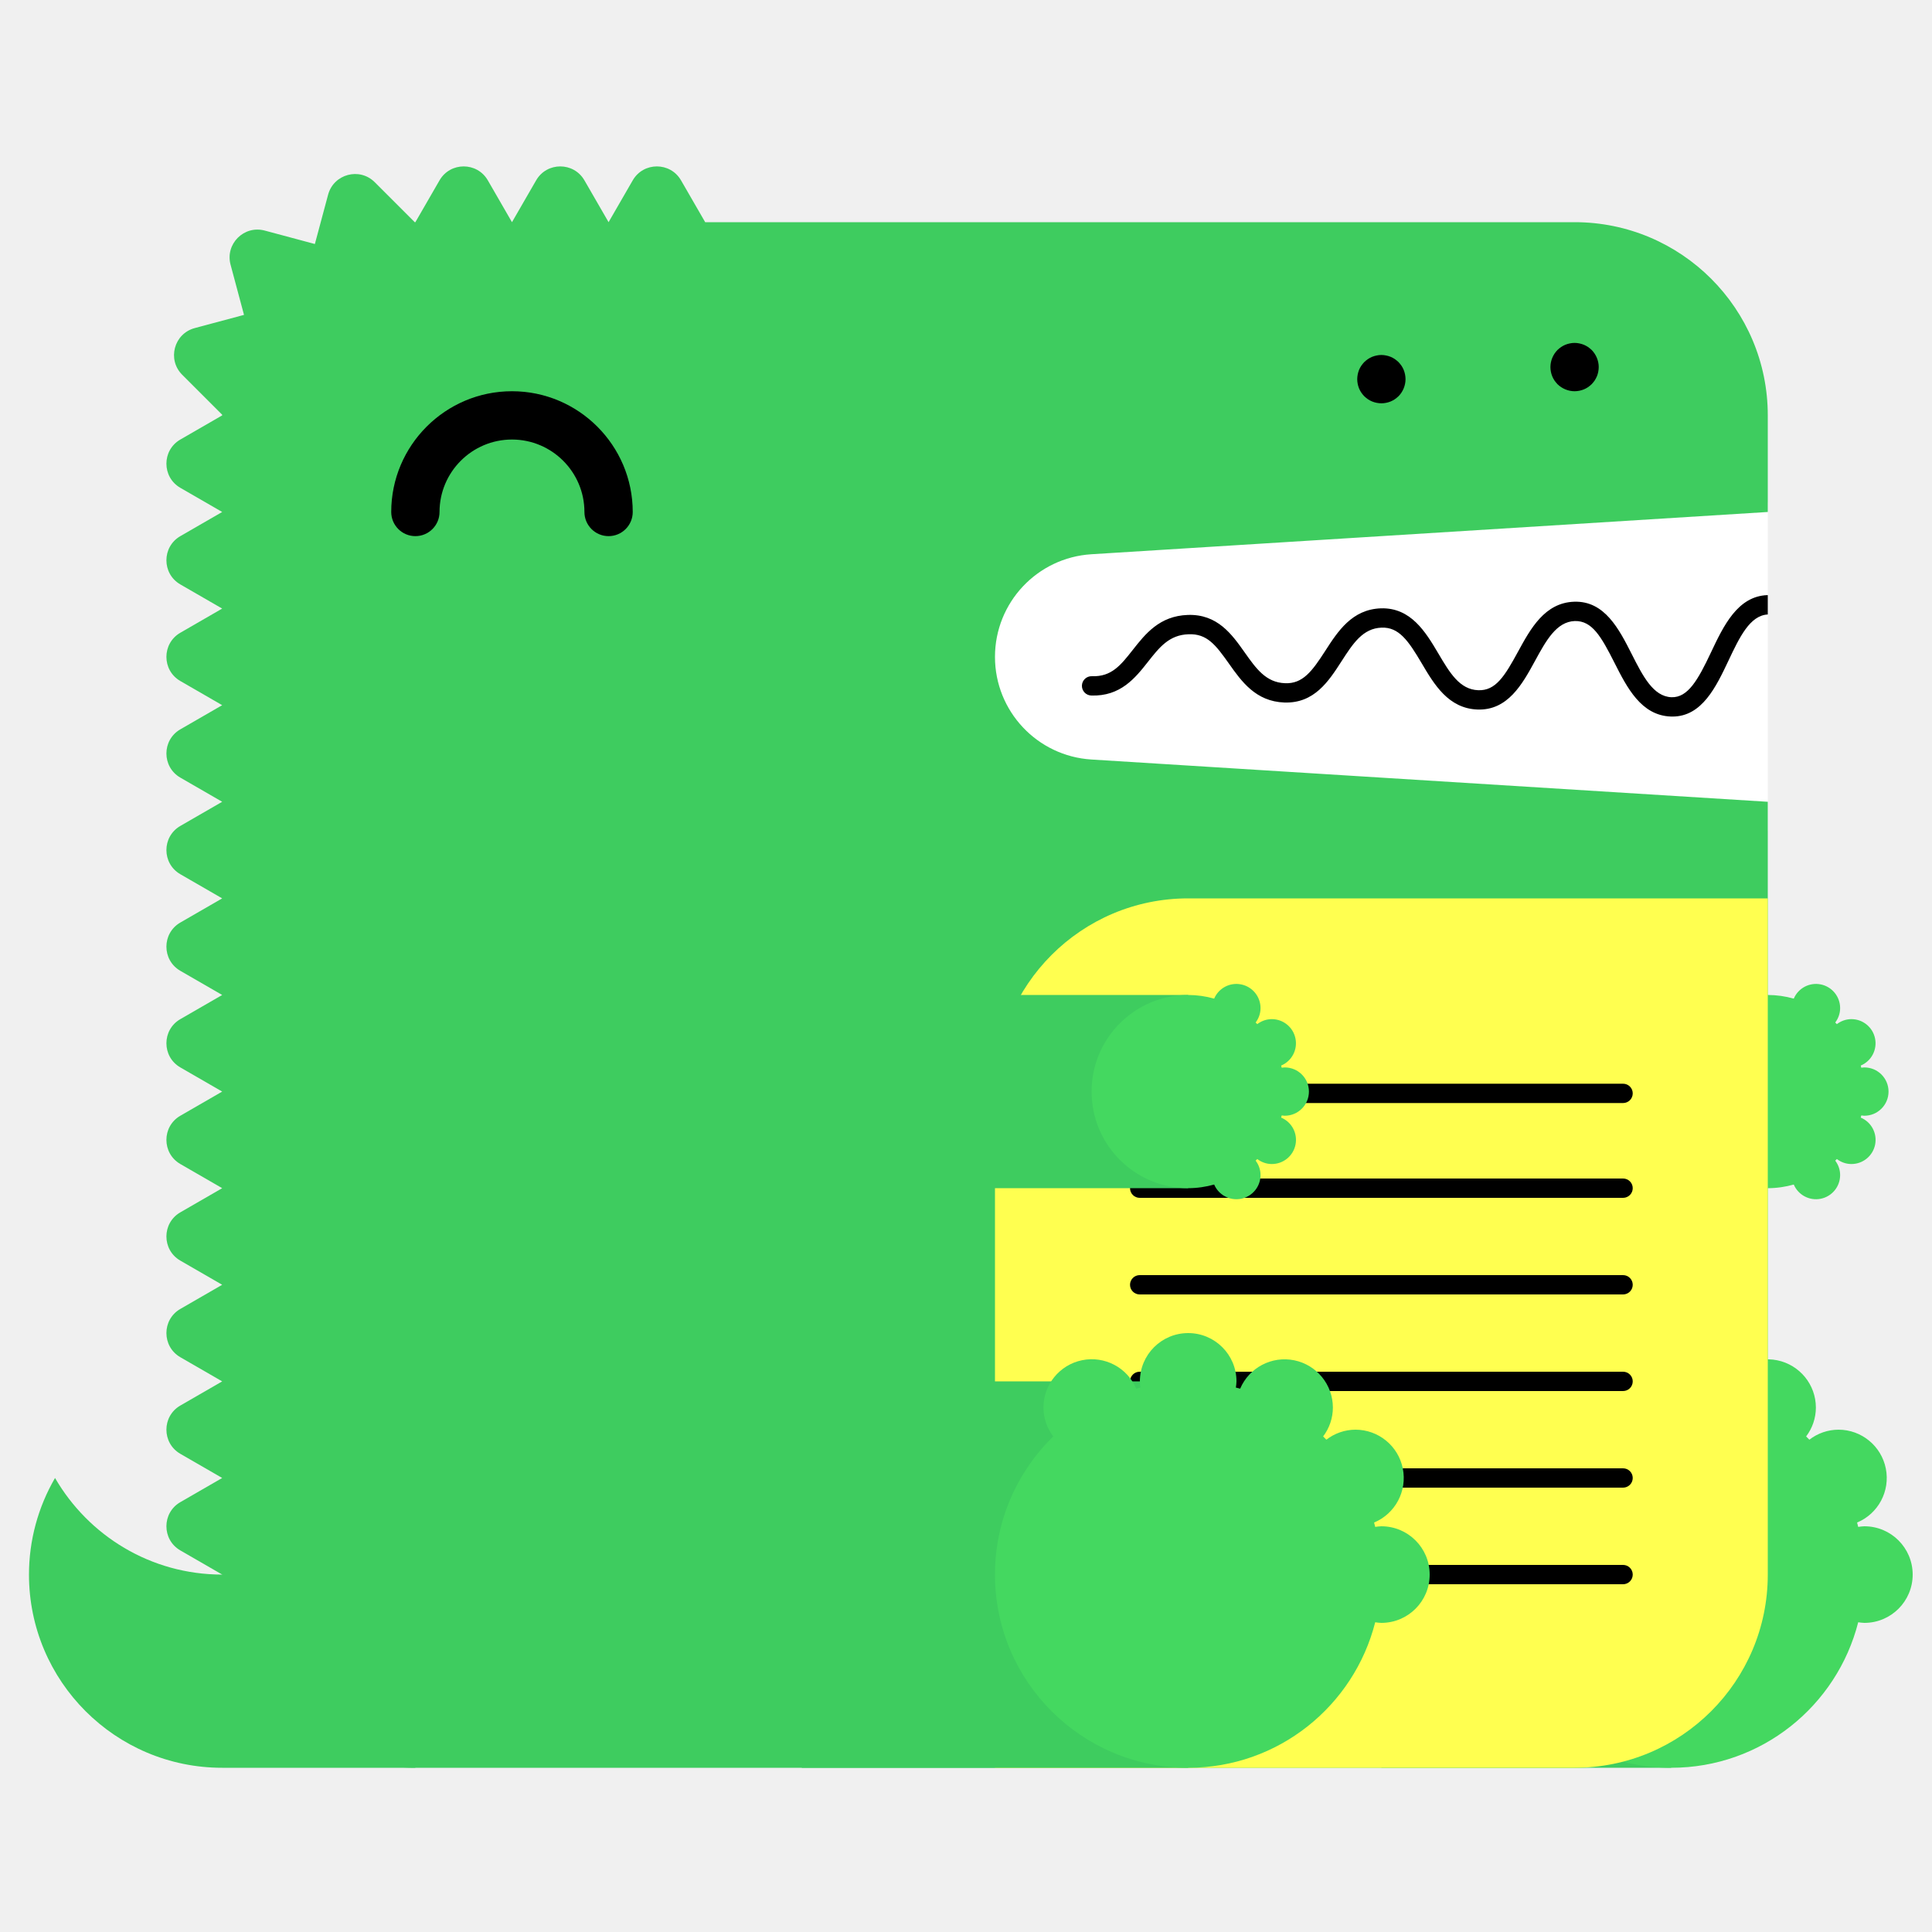
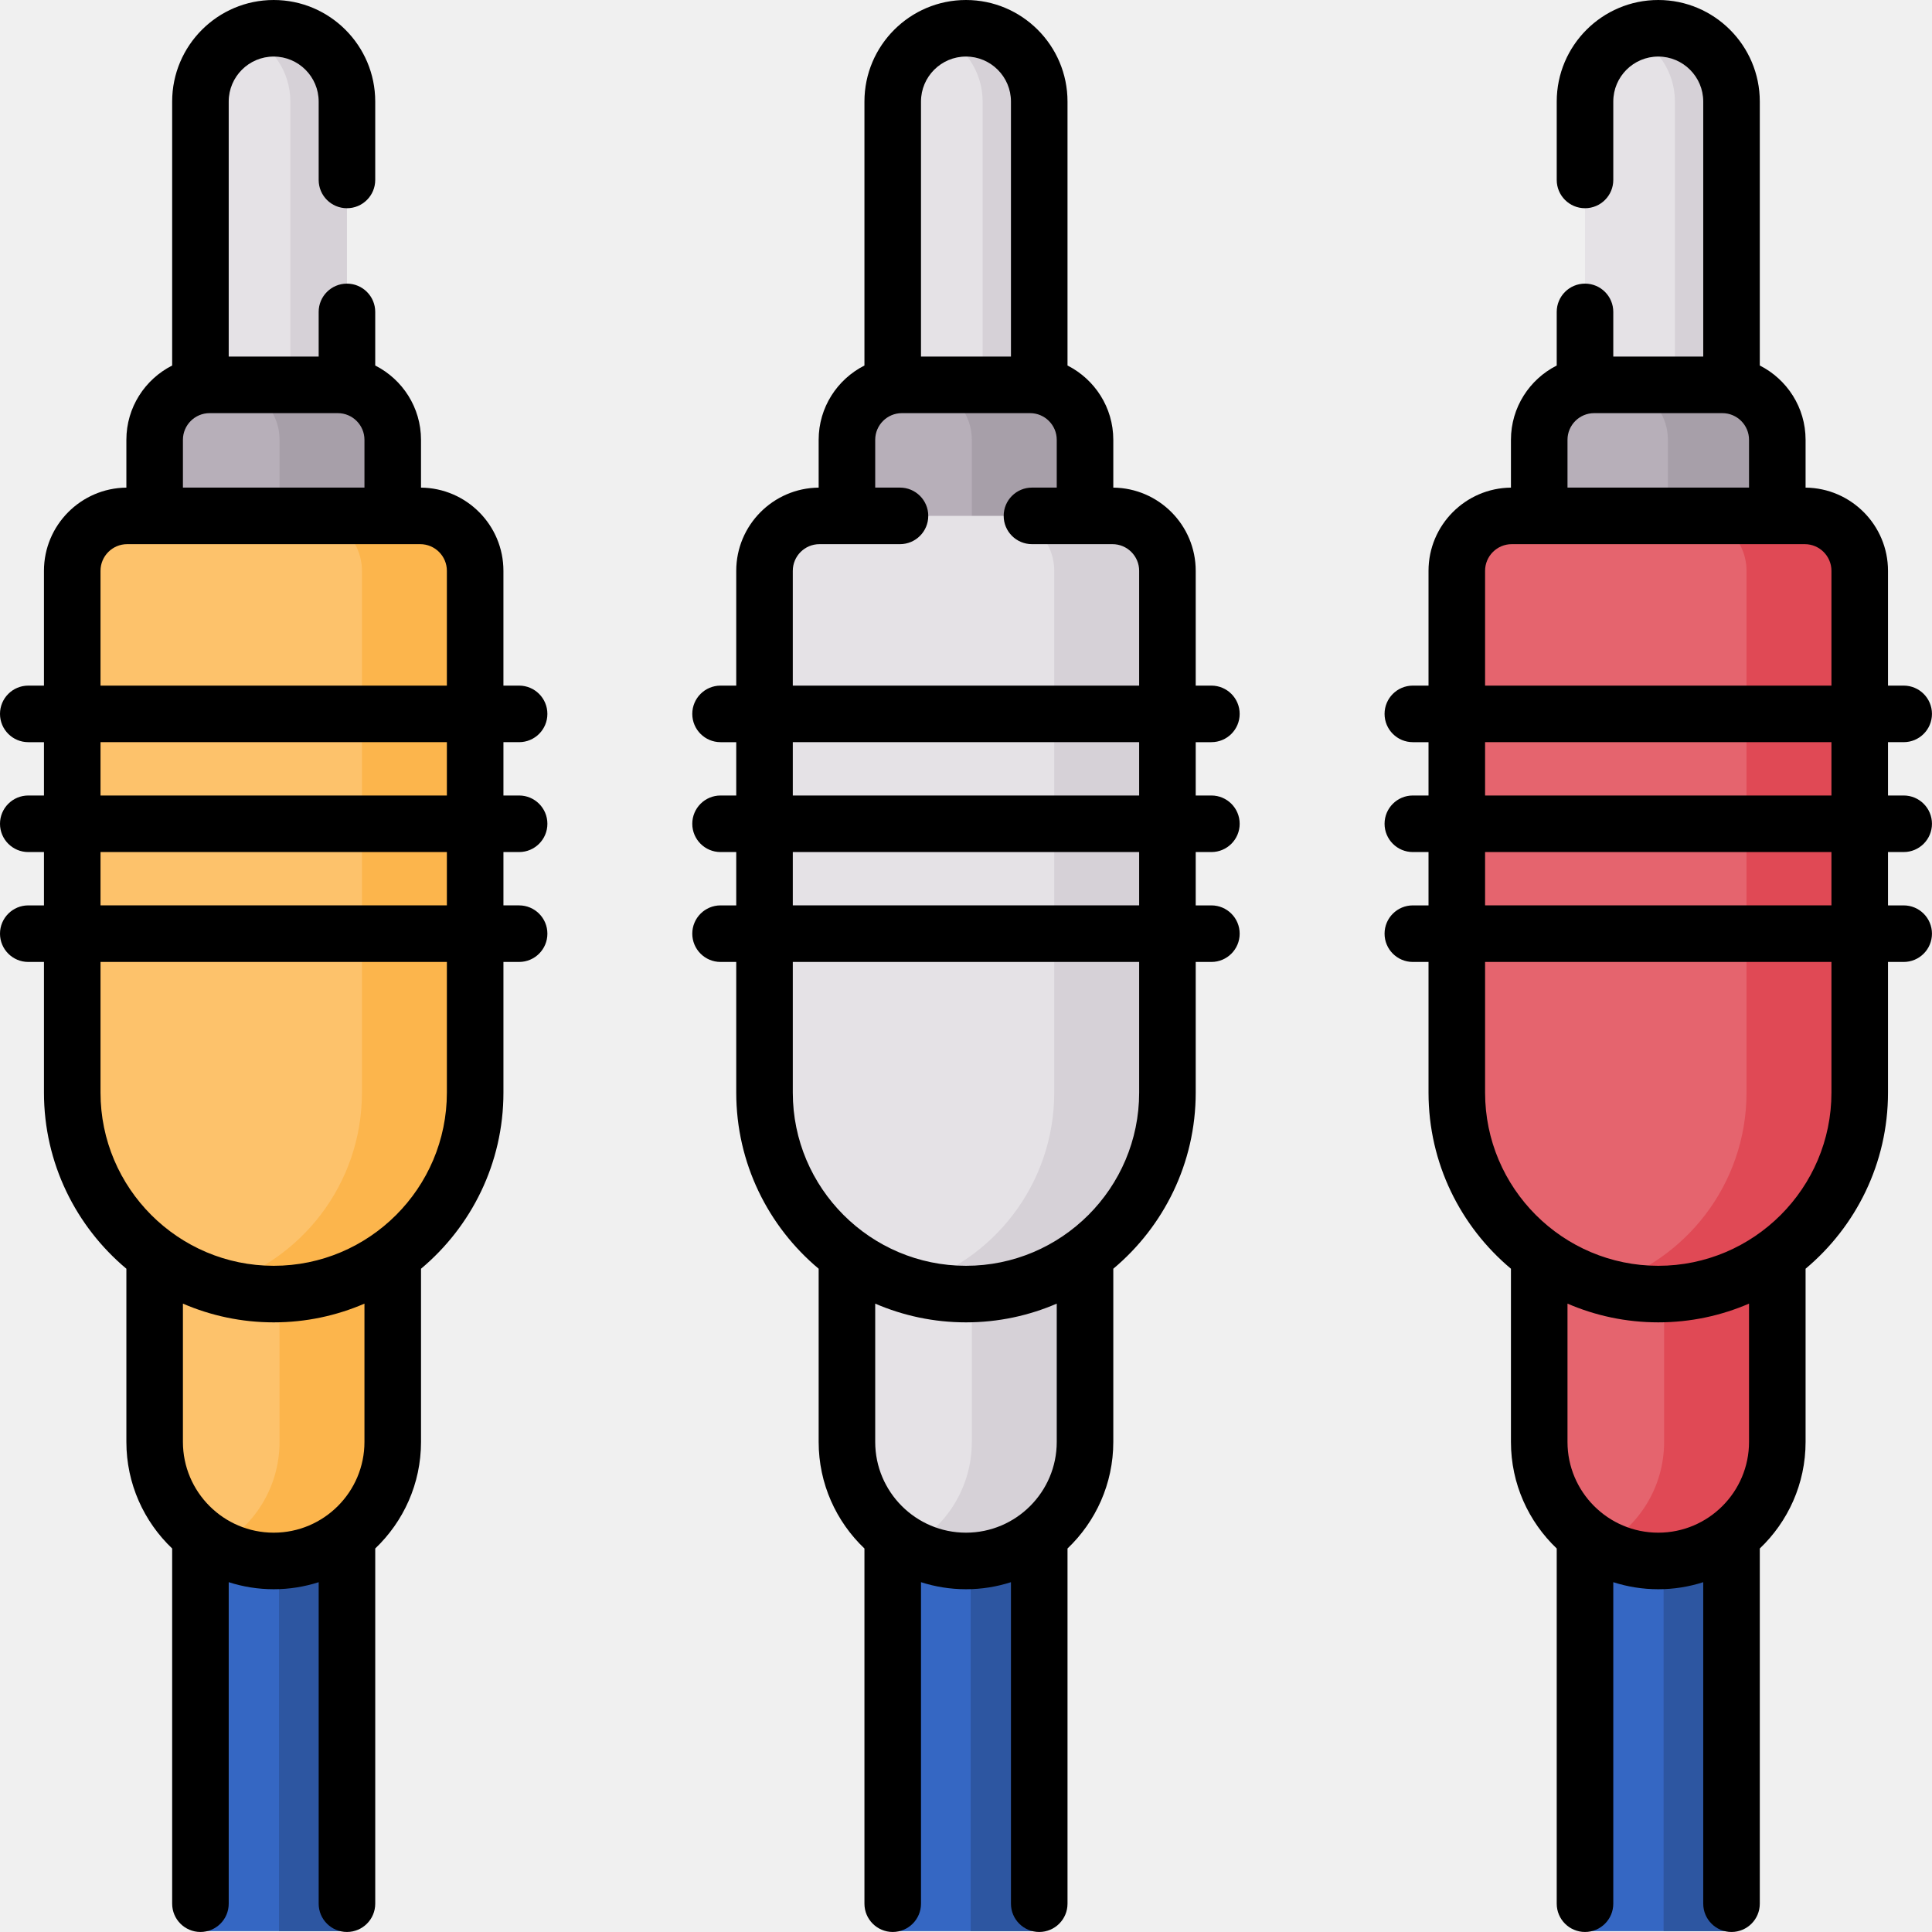
- <svg xmlns="http://www.w3.org/2000/svg" width="200" height="200" viewBox="0 0 200 200">
-   <g fill="none" fill-rule="evenodd">
-     <path fill="#FFF" d="M99 52h84v34H99z" />
-     <path d="M23 163c-7.398 0-13.843-4.027-17.303-10A19.886 19.886 0 0 0 3 163c0 11.046 8.954 20 20 20h20v-20H23z" fill="#3ECC5F" />
-     <path d="M112.98 57.376L183 53V43c0-11.046-8.954-20-20-20H73l-2.5-4.33c-1.112-1.925-3.889-1.925-5 0L63 23l-2.5-4.33c-1.111-1.925-3.889-1.925-5 0L53 23l-2.5-4.33c-1.111-1.925-3.889-1.925-5 0L43 23c-.022 0-.042.003-.065.003l-4.142-4.141c-1.57-1.571-4.252-.853-4.828 1.294l-1.369 5.104-5.192-1.392c-2.148-.575-4.111 1.389-3.535 3.536l1.39 5.193-5.102 1.367c-2.148.576-2.867 3.259-1.296 4.83l4.142 4.142c0 .021-.003.042-.003.064l-4.33 2.5c-1.925 1.111-1.925 3.889 0 5L23 53l-4.33 2.5c-1.925 1.111-1.925 3.889 0 5L23 63l-4.33 2.5c-1.925 1.111-1.925 3.889 0 5L23 73l-4.33 2.5c-1.925 1.111-1.925 3.889 0 5L23 83l-4.33 2.5c-1.925 1.111-1.925 3.889 0 5L23 93l-4.33 2.5c-1.925 1.111-1.925 3.889 0 5L23 103l-4.33 2.5c-1.925 1.111-1.925 3.889 0 5L23 113l-4.33 2.5c-1.925 1.111-1.925 3.889 0 5L23 123l-4.33 2.5c-1.925 1.111-1.925 3.889 0 5L23 133l-4.33 2.5c-1.925 1.111-1.925 3.889 0 5L23 143l-4.33 2.5c-1.925 1.111-1.925 3.889 0 5L23 153l-4.33 2.5c-1.925 1.111-1.925 3.889 0 5L23 163c0 11.046 8.954 20 20 20h120c11.046 0 20-8.954 20-20V83l-70.02-4.376A10.645 10.645 0 0 1 103 68c0-5.621 4.37-10.273 9.98-10.624" fill="#3ECC5F" />
-     <path fill="#3ECC5F" d="M143 183h30v-40h-30z" />
-     <path d="M193 158c-.219 0-.428.037-.639.064-.038-.15-.074-.301-.116-.451A5 5 0 0 0 190.32 148a4.96 4.96 0 0 0-3.016 1.036 26.531 26.531 0 0 0-.335-.336 4.955 4.955 0 0 0 1.011-2.987 5 5 0 0 0-9.599-1.959c-.148-.042-.297-.077-.445-.115.027-.211.064-.42.064-.639a5 5 0 0 0-5-5 5 5 0 0 0-5 5c0 .219.037.428.064.639-.148.038-.297.073-.445.115a4.998 4.998 0 0 0-9.599 1.959c0 1.125.384 2.151 1.011 2.987-3.717 3.632-6.031 8.693-6.031 14.3 0 11.046 8.954 20 20 20 9.339 0 17.16-6.41 19.361-15.064.211.027.42.064.639.064a5 5 0 0 0 5-5 5 5 0 0 0-5-5" fill="#44D860" />
-     <path fill="#3ECC5F" d="M153 123h30v-20h-30z" />
-     <path d="M193 115.5a2.5 2.5 0 1 0 0-5c-.109 0-.214.019-.319.032-.02-.075-.037-.15-.058-.225a2.501 2.501 0 0 0-.963-4.807c-.569 0-1.088.197-1.508.518a6.653 6.653 0 0 0-.168-.168c.314-.417.506-.931.506-1.494a2.5 2.5 0 0 0-4.8-.979A9.987 9.987 0 0 0 183 103c-5.522 0-10 4.478-10 10s4.478 10 10 10c.934 0 1.833-.138 2.69-.377a2.5 2.5 0 0 0 4.8-.979c0-.563-.192-1.077-.506-1.494.057-.055.113-.111.168-.168.42.321.939.518 1.508.518a2.5 2.5 0 0 0 .963-4.807c.021-.074.038-.15.058-.225.105.013.21.032.319.032" fill="#44D860" />
-     <path d="M63 55.5a2.5 2.5 0 0 1-2.5-2.5c0-4.136-3.364-7.5-7.5-7.5s-7.5 3.364-7.5 7.5a2.5 2.5 0 1 1-5 0c0-6.893 5.607-12.5 12.5-12.5S65.5 46.107 65.5 53a2.5 2.5 0 0 1-2.5 2.5" fill="#000" />
-     <path d="M103 183h60c11.046 0 20-8.954 20-20V93h-60c-11.046 0-20 8.954-20 20v70z" fill="#FFFF50" />
-     <path d="M168.02 124h-50.04a1 1 0 1 1 0-2h50.04a1 1 0 1 1 0 2m0 20h-50.04a1 1 0 1 1 0-2h50.04a1 1 0 1 1 0 2m0 20h-50.04a1 1 0 1 1 0-2h50.04a1 1 0 1 1 0 2m0-49.814h-50.04a1 1 0 1 1 0-2h50.04a1 1 0 1 1 0 2m0 19.814h-50.04a1 1 0 1 1 0-2h50.04a1 1 0 1 1 0 2m0 20h-50.04a1 1 0 1 1 0-2h50.04a1 1 0 1 1 0 2M183 61.611c-.012 0-.022-.006-.034-.005-3.09.105-4.552 3.196-5.842 5.923-1.346 2.85-2.387 4.703-4.093 4.647-1.889-.068-2.969-2.202-4.113-4.46-1.314-2.594-2.814-5.536-5.963-5.426-3.046.104-4.513 2.794-5.807 5.167-1.377 2.528-2.314 4.065-4.121 3.994-1.927-.07-2.951-1.805-4.136-3.813-1.321-2.236-2.848-4.75-5.936-4.664-2.994.103-4.465 2.385-5.763 4.4-1.373 2.13-2.335 3.428-4.165 3.351-1.973-.07-2.992-1.51-4.171-3.177-1.324-1.873-2.816-3.993-5.895-3.89-2.928.1-4.399 1.97-5.696 3.618-1.232 1.564-2.194 2.802-4.229 2.724a1 1 0 0 0-.072 2c3.017.101 4.545-1.8 5.872-3.487 1.177-1.496 2.193-2.787 4.193-2.855 1.926-.082 2.829 1.115 4.195 3.045 1.297 1.834 2.769 3.914 5.731 4.021 3.103.104 4.596-2.215 5.918-4.267 1.182-1.834 2.202-3.417 4.15-3.484 1.793-.067 2.769 1.35 4.145 3.681 1.297 2.197 2.766 4.686 5.787 4.796 3.125.108 4.634-2.62 5.949-5.035 1.139-2.088 2.214-4.06 4.119-4.126 1.793-.042 2.728 1.595 4.111 4.33 1.292 2.553 2.757 5.445 5.825 5.556l.169.003c3.064 0 4.518-3.075 5.805-5.794 1.139-2.41 2.217-4.68 4.067-4.773v-2z" fill="#000" />
-     <path fill="#3ECC5F" d="M83 183h40v-40H83z" />
-     <path d="M143 158c-.219 0-.428.037-.639.064-.038-.15-.074-.301-.116-.451A5 5 0 0 0 140.32 148a4.96 4.96 0 0 0-3.016 1.036 26.531 26.531 0 0 0-.335-.336 4.955 4.955 0 0 0 1.011-2.987 5 5 0 0 0-9.599-1.959c-.148-.042-.297-.077-.445-.115.027-.211.064-.42.064-.639a5 5 0 0 0-5-5 5 5 0 0 0-5 5c0 .219.037.428.064.639-.148.038-.297.073-.445.115a4.998 4.998 0 0 0-9.599 1.959c0 1.125.384 2.151 1.011 2.987-3.717 3.632-6.031 8.693-6.031 14.3 0 11.046 8.954 20 20 20 9.339 0 17.16-6.41 19.361-15.064.211.027.42.064.639.064a5 5 0 0 0 5-5 5 5 0 0 0-5-5" fill="#44D860" />
-     <path fill="#3ECC5F" d="M83 123h40v-20H83z" />
-     <path d="M133 115.5a2.5 2.5 0 1 0 0-5c-.109 0-.214.019-.319.032-.02-.075-.037-.15-.058-.225a2.501 2.501 0 0 0-.963-4.807c-.569 0-1.088.197-1.508.518a6.653 6.653 0 0 0-.168-.168c.314-.417.506-.931.506-1.494a2.5 2.5 0 0 0-4.8-.979A9.987 9.987 0 0 0 123 103c-5.522 0-10 4.478-10 10s4.478 10 10 10c.934 0 1.833-.138 2.69-.377a2.5 2.5 0 0 0 4.8-.979c0-.563-.192-1.077-.506-1.494.057-.055.113-.111.168-.168.42.321.939.518 1.508.518a2.5 2.5 0 0 0 .963-4.807c.021-.074.038-.15.058-.225.105.013.21.032.319.032" fill="#44D860" />
-     <path d="M143 41.75c-.16 0-.33-.02-.49-.05a2.52 2.52 0 0 1-.47-.14c-.15-.06-.29-.14-.431-.23-.13-.09-.259-.2-.38-.31-.109-.12-.219-.24-.309-.38s-.17-.28-.231-.43a2.619 2.619 0 0 1-.189-.96c0-.16.02-.33.05-.49.03-.16.08-.31.139-.47.061-.15.141-.29.231-.43.09-.13.2-.26.309-.38.121-.11.25-.22.38-.31.141-.09.281-.17.431-.23.149-.06.31-.11.47-.14.32-.07.65-.07.98 0 .159.03.32.08.47.14.149.06.29.14.43.23.13.09.259.2.38.31.11.12.22.25.31.38.09.14.17.28.23.43.06.16.11.31.14.47.029.16.05.33.05.49 0 .66-.271 1.31-.73 1.77-.121.11-.25.22-.38.31-.14.09-.281.17-.43.23a2.565 2.565 0 0 1-.96.19m20-1.25c-.66 0-1.3-.27-1.771-.73a3.802 3.802 0 0 1-.309-.38c-.09-.14-.17-.28-.231-.43a2.619 2.619 0 0 1-.189-.96c0-.66.27-1.3.729-1.77.121-.11.25-.22.38-.31.141-.09.281-.17.431-.23.149-.06.31-.11.47-.14.32-.07.66-.07.98 0 .159.03.32.08.47.14.149.06.29.14.43.23.13.09.259.2.38.31.459.47.73 1.11.73 1.77 0 .16-.021.33-.05.49-.03.16-.08.32-.14.47-.07.15-.14.29-.23.43-.09.13-.2.26-.31.38-.121.11-.25.22-.38.31-.14.09-.281.17-.43.23a2.565 2.565 0 0 1-.96.19" fill="#000" />
-   </g>
+ <svg xmlns="http://www.w3.org/2000/svg" version="1.1" width="512" viewBox="0 0 512 512" height="512" enable-background="new 0 0 512 512">
+   <defs id="defs3407" />
+   <path id="path3337" fill="#e5e2e6" d="m72.531 7.494c-10.722 0-19.414 8.692-19.414 19.414v91.514h38.828v-91.514c0-10.722-8.692-19.414-19.414-19.414z" />
+   <path id="path3339" fill="#d6d1d7" d="m72.531 7.494c-2.659 0-5.192.537-7.5 1.505 6.998 2.934 11.914 9.846 11.914 17.909v91.514h15v-91.514c0-10.722-8.692-19.414-19.414-19.414z" />
+   <path id="path3341" fill="#b7afb9" d="m55.544 101.994h33.975c8.042 0 14.561 6.519 14.561 14.561v32.757h-63.097v-32.757c0-8.042 6.519-14.561 14.561-14.561z" />
+   <path id="path3343" fill="#a79fa9" d="m89.518 101.994h-29.999c8.042 0 14.56 6.519 14.56 14.561v32.756h29.999v-32.756c.001-8.042-6.518-14.561-14.56-14.561z" />
+   <path id="path3345" fill="#3567c3" d="m53.117 392.935h38.828v118.84h-38.828z" />
+   <path id="path3347" fill="#2d56a1" d="m73.946 392.935h18v118.84h-18z" />
+   <path id="path3349" fill="#fdc26b" d="m40.983 319.285h63.096v62.836c0 17.423-14.124 31.548-31.548 31.548-17.423 0-31.548-14.124-31.548-31.548z" />
+   <path id="path3351" fill="#fcb54c" d="m74.08 319.285v62.836c0 11.994-6.693 22.424-16.548 27.76 4.461 2.416 9.57 3.788 14.999 3.788 17.423 0 31.548-14.124 31.548-31.548v-62.836z" />
+   <path id="path3353" fill="#fdc26b" d="m72.531 342.944c-29.486 0-53.389-23.903-53.389-53.389v-138.281c0-8.042 6.519-14.561 14.561-14.561h77.656c8.042 0 14.561 6.519 14.561 14.561v138.281c0 29.486-23.903 53.389-53.389 53.389z" />
+   <path id="path3355" fill="#fcb54c" d="m111.359 136.714h-29.999c8.042 0 14.56 6.519 14.56 14.561v138.281c0 24.276-16.208 44.754-38.389 51.237 4.76 1.391 9.79 2.151 14.999 2.151 29.486 0 53.389-23.903 53.389-53.389v-138.281c.001-8.041-6.518-14.56-14.56-14.56z" />
+   <path id="path3357" fill="#e5e2e6" d="m255.994 7.494c-10.722 0-19.414 8.692-19.414 19.414v91.514h38.828v-91.514c0-10.722-8.692-19.414-19.414-19.414z" />
+   <path id="path3359" fill="#d6d1d7" d="m255.994 7.494c-2.652 0-5.169.551-7.471 1.515 6.983 2.941 11.886 9.846 11.886 17.899v91.514h15v-91.514c-.001-10.722-8.693-19.414-19.415-19.414z" />
+   <path id="path3361" fill="#b7afb9" d="m239.007 101.994h33.975c8.042 0 14.561 6.519 14.561 14.561v32.757h-63.096v-32.757c-.001-8.042 6.518-14.561 14.56-14.561z" />
+   <path id="path3363" fill="#a79fa9" d="m272.982 101.994h-29.999c8.042 0 14.56 6.519 14.56 14.561v32.756h29.999v-32.756c0-8.042-6.519-14.561-14.56-14.561z" />
+   <path id="path3365" fill="#3567c3" d="m236.58 392.935h38.828v118.84h-38.828z" />
+   <path id="path3367" fill="#2d56a1" d="m257.243 392.935h18v118.84h-18z" />
+   <path id="path3369" fill="#e5e2e6" d="m224.446 319.285h63.096v62.836c0 17.423-14.124 31.548-31.548 31.548-17.423 0-31.548-14.124-31.548-31.548z" />
+   <path id="path3371" fill="#d6d1d7" d="m257.543 319.285v62.836c0 11.994-6.693 22.424-16.548 27.76 4.461 2.416 9.57 3.788 15 3.788 17.423 0 31.548-14.124 31.548-31.548v-62.836z" />
+   <path id="path3373" fill="#e5e2e6" d="m255.994 342.944c-29.486 0-53.389-23.903-53.389-53.389v-138.281c0-8.042 6.519-14.561 14.561-14.561h77.656c8.042 0 14.561 6.519 14.561 14.561v138.281c0 29.486-23.903 53.389-53.389 53.389z" />
+   <path id="path3375" fill="#d6d1d7" d="m294.822 136.714h-29.999c8.042 0 14.56 6.519 14.56 14.561v138.281c0 24.276-16.208 44.754-38.389 51.237 4.76 1.391 9.79 2.151 15 2.151 29.486 0 53.389-23.903 53.389-53.389v-138.281c0-8.041-6.519-14.56-14.561-14.56z" />
+   <path id="path3377" fill="#fdc26b" d="m190.957 181.688h130.075" />
+   <path id="path3379" fill="#e5e2e6" d="m439.457 7.494c-10.722 0-19.414 8.692-19.414 19.414v91.514h38.828v-91.514c0-10.722-8.692-19.414-19.414-19.414z" />
+   <path id="path3381" fill="#d6d1d7" d="m439.457 7.494c-2.659 0-5.192.537-7.5 1.505 6.998 2.934 11.914 9.846 11.914 17.909v91.514h15v-91.514c0-10.722-8.692-19.414-19.414-19.414z" />
+   <path id="path3383" fill="#b7afb9" d="m422.47 101.994h33.975c8.042 0 14.561 6.519 14.561 14.561v32.757h-63.096v-32.757c-.001-8.042 6.518-14.561 14.56-14.561z" />
+   <path id="path3385" fill="#a79fa9" d="m456.445 101.994h-29c8.042 0 14.561 6.519 14.561 14.561v32.756h29v-32.756c-.001-8.042-6.52-14.561-14.561-14.561z" />
+   <path id="path3387" fill="#3567c3" d="m420.043 392.935h38.828v118.84h-38.828z" />
+   <path id="path3389" fill="#2d56a1" d="m440.872 392.935h18v118.84h-18z" />
+   <path id="path3391" fill="#e5646e" d="m407.909 319.285h63.096v62.836c0 17.423-14.124 31.548-31.548 31.548-17.423 0-31.548-14.124-31.548-31.548z" />
+   <path id="path3393" fill="#e04955" d="m441.006 319.285v62.836c0 11.994-6.693 22.423-16.548 27.76 4.461 2.416 9.57 3.788 15 3.788 17.423 0 31.548-14.124 31.548-31.548v-62.836z" />
+   <path id="path3395" fill="#e5646e" d="m439.457 342.944c-29.486 0-53.389-23.903-53.389-53.389v-138.281c0-8.042 6.519-14.561 14.561-14.561h77.656c8.042 0 14.561 6.519 14.561 14.561v138.281c0 29.486-23.903 53.389-53.389 53.389z" />
+   <path id="path3397" fill="#e04955" d="m478.285 136.714h-30c8.042 0 14.561 6.519 14.561 14.561v138.281c0 24.276-16.208 44.754-38.389 51.237 4.76 1.391 9.79 2.151 15 2.151 29.486 0 53.389-23.903 53.389-53.389v-138.281c0-8.041-6.519-14.56-14.561-14.56z" />
+   <path id="path3399" d="m137.568 196.682c4.139 0 7.494-3.355 7.494-7.494s-3.355-7.494-7.494-7.494h-4.155v-30.42c0-12.089-9.779-21.934-21.842-22.049v-12.671c0-8.593-4.944-16.05-12.133-19.688v-14.208c0-4.139-3.355-7.494-7.494-7.494s-7.494 3.355-7.494 7.494v11.842h-23.839v-67.592c0-6.572 5.348-11.92 11.92-11.92s11.92 5.348 11.92 11.92v20.779c0 4.139 3.355 7.494 7.494 7.494s7.494-3.355 7.494-7.494v-20.779c0-14.837-12.071-26.908-26.908-26.908s-26.907 12.071-26.907 26.908v69.959c-7.19 3.638-12.134 11.094-12.134 19.688v12.671c-12.062.115-21.841 9.96-21.841 22.049v30.42h-4.155c-4.139 0-7.494 3.355-7.494 7.494s3.355 7.494 7.494 7.494h4.156v14.133h-4.156c-4.139 0-7.494 3.355-7.494 7.494s3.355 7.494 7.494 7.494h4.156v14.134h-4.156c-4.139 0-7.494 3.355-7.494 7.494s3.355 7.494 7.494 7.494h4.156v34.631c0 18.724 8.501 35.493 21.841 46.67v45.896c0 11.104 4.667 21.132 12.134 28.247v94.126c0 4.139 3.355 7.494 7.494 7.494s7.494-3.355 7.494-7.494v-85.201c3.76 1.208 7.764 1.868 11.92 1.868 4.157 0 8.16-.659 11.92-1.868v85.201c0 4.139 3.355 7.494 7.494 7.494s7.494-3.355 7.494-7.494v-94.127c7.466-7.115 12.133-17.143 12.133-28.247v-45.895c13.34-11.177 21.842-27.947 21.842-46.671v-34.631h4.155c4.139 0 7.494-3.355 7.494-7.494s-3.355-7.494-7.494-7.494h-4.155v-14.134h4.155c4.139 0 7.494-3.355 7.494-7.494s-3.355-7.494-7.494-7.494h-4.155v-14.133zm-89.091-67.462v-12.666c0-3.897 3.17-7.067 7.067-7.067h33.975c3.896 0 7.066 3.17 7.066 7.067v12.666zm-21.841 22.054c0-3.897 3.17-7.067 7.066-7.067h77.657c3.897 0 7.067 3.17 7.067 7.067v30.42h-91.79v-30.42zm69.949 230.847c0 13.263-10.791 24.054-24.054 24.054-13.264 0-24.055-10.791-24.055-24.054v-36.647c7.383 3.188 15.515 4.964 24.055 4.964s16.67-1.775 24.054-4.963zm21.842-92.566c0 25.306-20.589 45.895-45.895 45.895s-45.895-20.589-45.895-45.895v-34.631h91.79zm0-49.618h-91.79v-14.134h91.79zm0-29.122h-91.79v-14.133h91.79z" />
+   <path id="path3401" d="m321.031 196.682c4.139 0 7.494-3.355 7.494-7.494s-3.355-7.494-7.494-7.494h-4.155v-30.42c0-12.089-9.779-21.933-21.841-22.049v-12.671c0-8.593-4.944-16.05-12.134-19.688v-69.958c.001-14.837-12.07-26.908-26.907-26.908s-26.908 12.071-26.908 26.908v69.959c-7.19 3.638-12.134 11.094-12.134 19.688v12.671c-12.062.116-21.841 9.96-21.841 22.049v30.42h-4.155c-4.139 0-7.494 3.355-7.494 7.494s3.355 7.494 7.494 7.494h4.155v14.133h-4.155c-4.139 0-7.494 3.355-7.494 7.494s3.355 7.494 7.494 7.494h4.155v14.134h-4.155c-4.139 0-7.494 3.355-7.494 7.494s3.355 7.494 7.494 7.494h4.155v34.631c0 18.724 8.501 35.493 21.841 46.67v45.896c0 11.104 4.667 21.132 12.134 28.247v94.126c0 4.139 3.355 7.494 7.494 7.494s7.494-3.355 7.494-7.494v-85.201c3.76 1.208 7.764 1.868 11.92 1.868s8.16-.659 11.92-1.868v85.201c0 4.139 3.355 7.494 7.494 7.494s7.494-3.355 7.494-7.494v-94.126c7.467-7.115 12.134-17.143 12.134-28.247v-45.896c13.339-11.177 21.841-27.947 21.841-46.67v-34.631h4.155c4.139 0 7.494-3.355 7.494-7.494s-3.355-7.494-7.494-7.494h-4.155v-14.134h4.155c4.139 0 7.494-3.355 7.494-7.494s-3.355-7.494-7.494-7.494h-4.155v-14.133h4.154zm-65.037-181.695c6.572 0 11.92 5.348 11.92 11.92v67.593h-23.841v-67.592c.001-6.573 5.349-11.921 11.921-11.921zm-45.895 136.287c0-3.897 3.17-7.067 7.067-7.067h21.34c4.139 0 7.494-3.355 7.494-7.494s-3.355-7.494-7.494-7.494h-6.567v-12.666c0-3.897 3.17-7.067 7.067-7.067h33.975c3.897 0 7.067 3.17 7.067 7.067v12.666h-6.569c-4.139 0-7.494 3.355-7.494 7.494s3.355 7.494 7.494 7.494h21.342c3.897 0 7.067 3.17 7.067 7.067v30.42h-91.79v-30.42zm69.95 230.847c0 13.263-10.791 24.054-24.055 24.054s-24.055-10.791-24.055-24.054v-36.647c7.383 3.188 15.515 4.964 24.055 4.964s16.671-1.775 24.055-4.964zm21.84-92.566c0 25.306-20.589 45.895-45.895 45.895s-45.895-20.589-45.895-45.895v-34.631h91.79zm0-49.618h-91.79v-14.134h91.79zm0-29.122h-91.79v-14.133h91.79z" />
+   <path id="path3403" d="m504.495 225.802c4.139 0 7.494-3.355 7.494-7.494s-3.355-7.494-7.494-7.494h-4.156v-14.133h4.156c4.139 0 7.494-3.355 7.494-7.494s-3.355-7.494-7.494-7.494h-4.156v-30.42c0-12.089-9.778-21.934-21.841-22.049v-12.671c0-8.593-4.944-16.05-12.134-19.688v-69.957c0-14.837-12.07-26.908-26.907-26.908s-26.908 12.071-26.908 26.908v20.779c0 4.139 3.355 7.494 7.494 7.494s7.494-3.355 7.494-7.494v-20.779c0-6.572 5.348-11.92 11.92-11.92s11.92 5.348 11.92 11.92v67.592h-23.841v-11.843c0-4.139-3.355-7.494-7.494-7.494s-7.494 3.355-7.494 7.494v14.21c-7.19 3.638-12.133 11.094-12.133 19.688v12.671c-12.062.115-21.842 9.96-21.842 22.049v30.42h-4.155c-4.139 0-7.494 3.355-7.494 7.494s3.355 7.494 7.494 7.494h4.155v14.133h-4.155c-4.139 0-7.494 3.355-7.494 7.494s3.355 7.494 7.494 7.494h4.155v14.134h-4.155c-4.139 0-7.494 3.355-7.494 7.494s3.355 7.494 7.494 7.494h4.155v34.631c0 18.724 8.502 35.494 21.842 46.671v45.895c0 11.104 4.667 21.131 12.133 28.247v94.127c0 4.139 3.355 7.494 7.494 7.494s7.494-3.355 7.494-7.494v-85.201c3.76 1.209 7.764 1.868 11.92 1.868s8.16-.659 11.92-1.868v85.201c0 4.139 3.355 7.494 7.494 7.494s7.494-3.355 7.494-7.494v-94.126c7.467-7.115 12.134-17.143 12.134-28.247v-45.896c13.339-11.177 21.841-27.947 21.841-46.67v-34.631h4.156c4.139 0 7.494-3.355 7.494-7.494s-3.355-7.494-7.494-7.494h-4.156v-14.134h4.156zm-89.092-96.582v-12.666c0-3.897 3.17-7.067 7.066-7.067h33.975c3.897 0 7.067 3.17 7.067 7.067v12.666zm-21.841 22.054c0-3.897 3.17-7.067 7.067-7.067h77.657c3.896 0 7.066 3.17 7.066 7.067v30.42h-91.79zm0 45.408h91.79v14.133h-91.79zm69.949 185.439c0 13.263-10.791 24.054-24.055 24.054-13.263 0-24.054-10.791-24.054-24.054v-36.647c7.383 3.188 15.514 4.963 24.054 4.963s16.671-1.775 24.055-4.964zm21.841-92.566c0 25.306-20.589 45.895-45.895 45.895s-45.895-20.589-45.895-45.895v-34.631h91.79zm0-49.618h-91.79v-14.134h91.79z" />
</svg>
